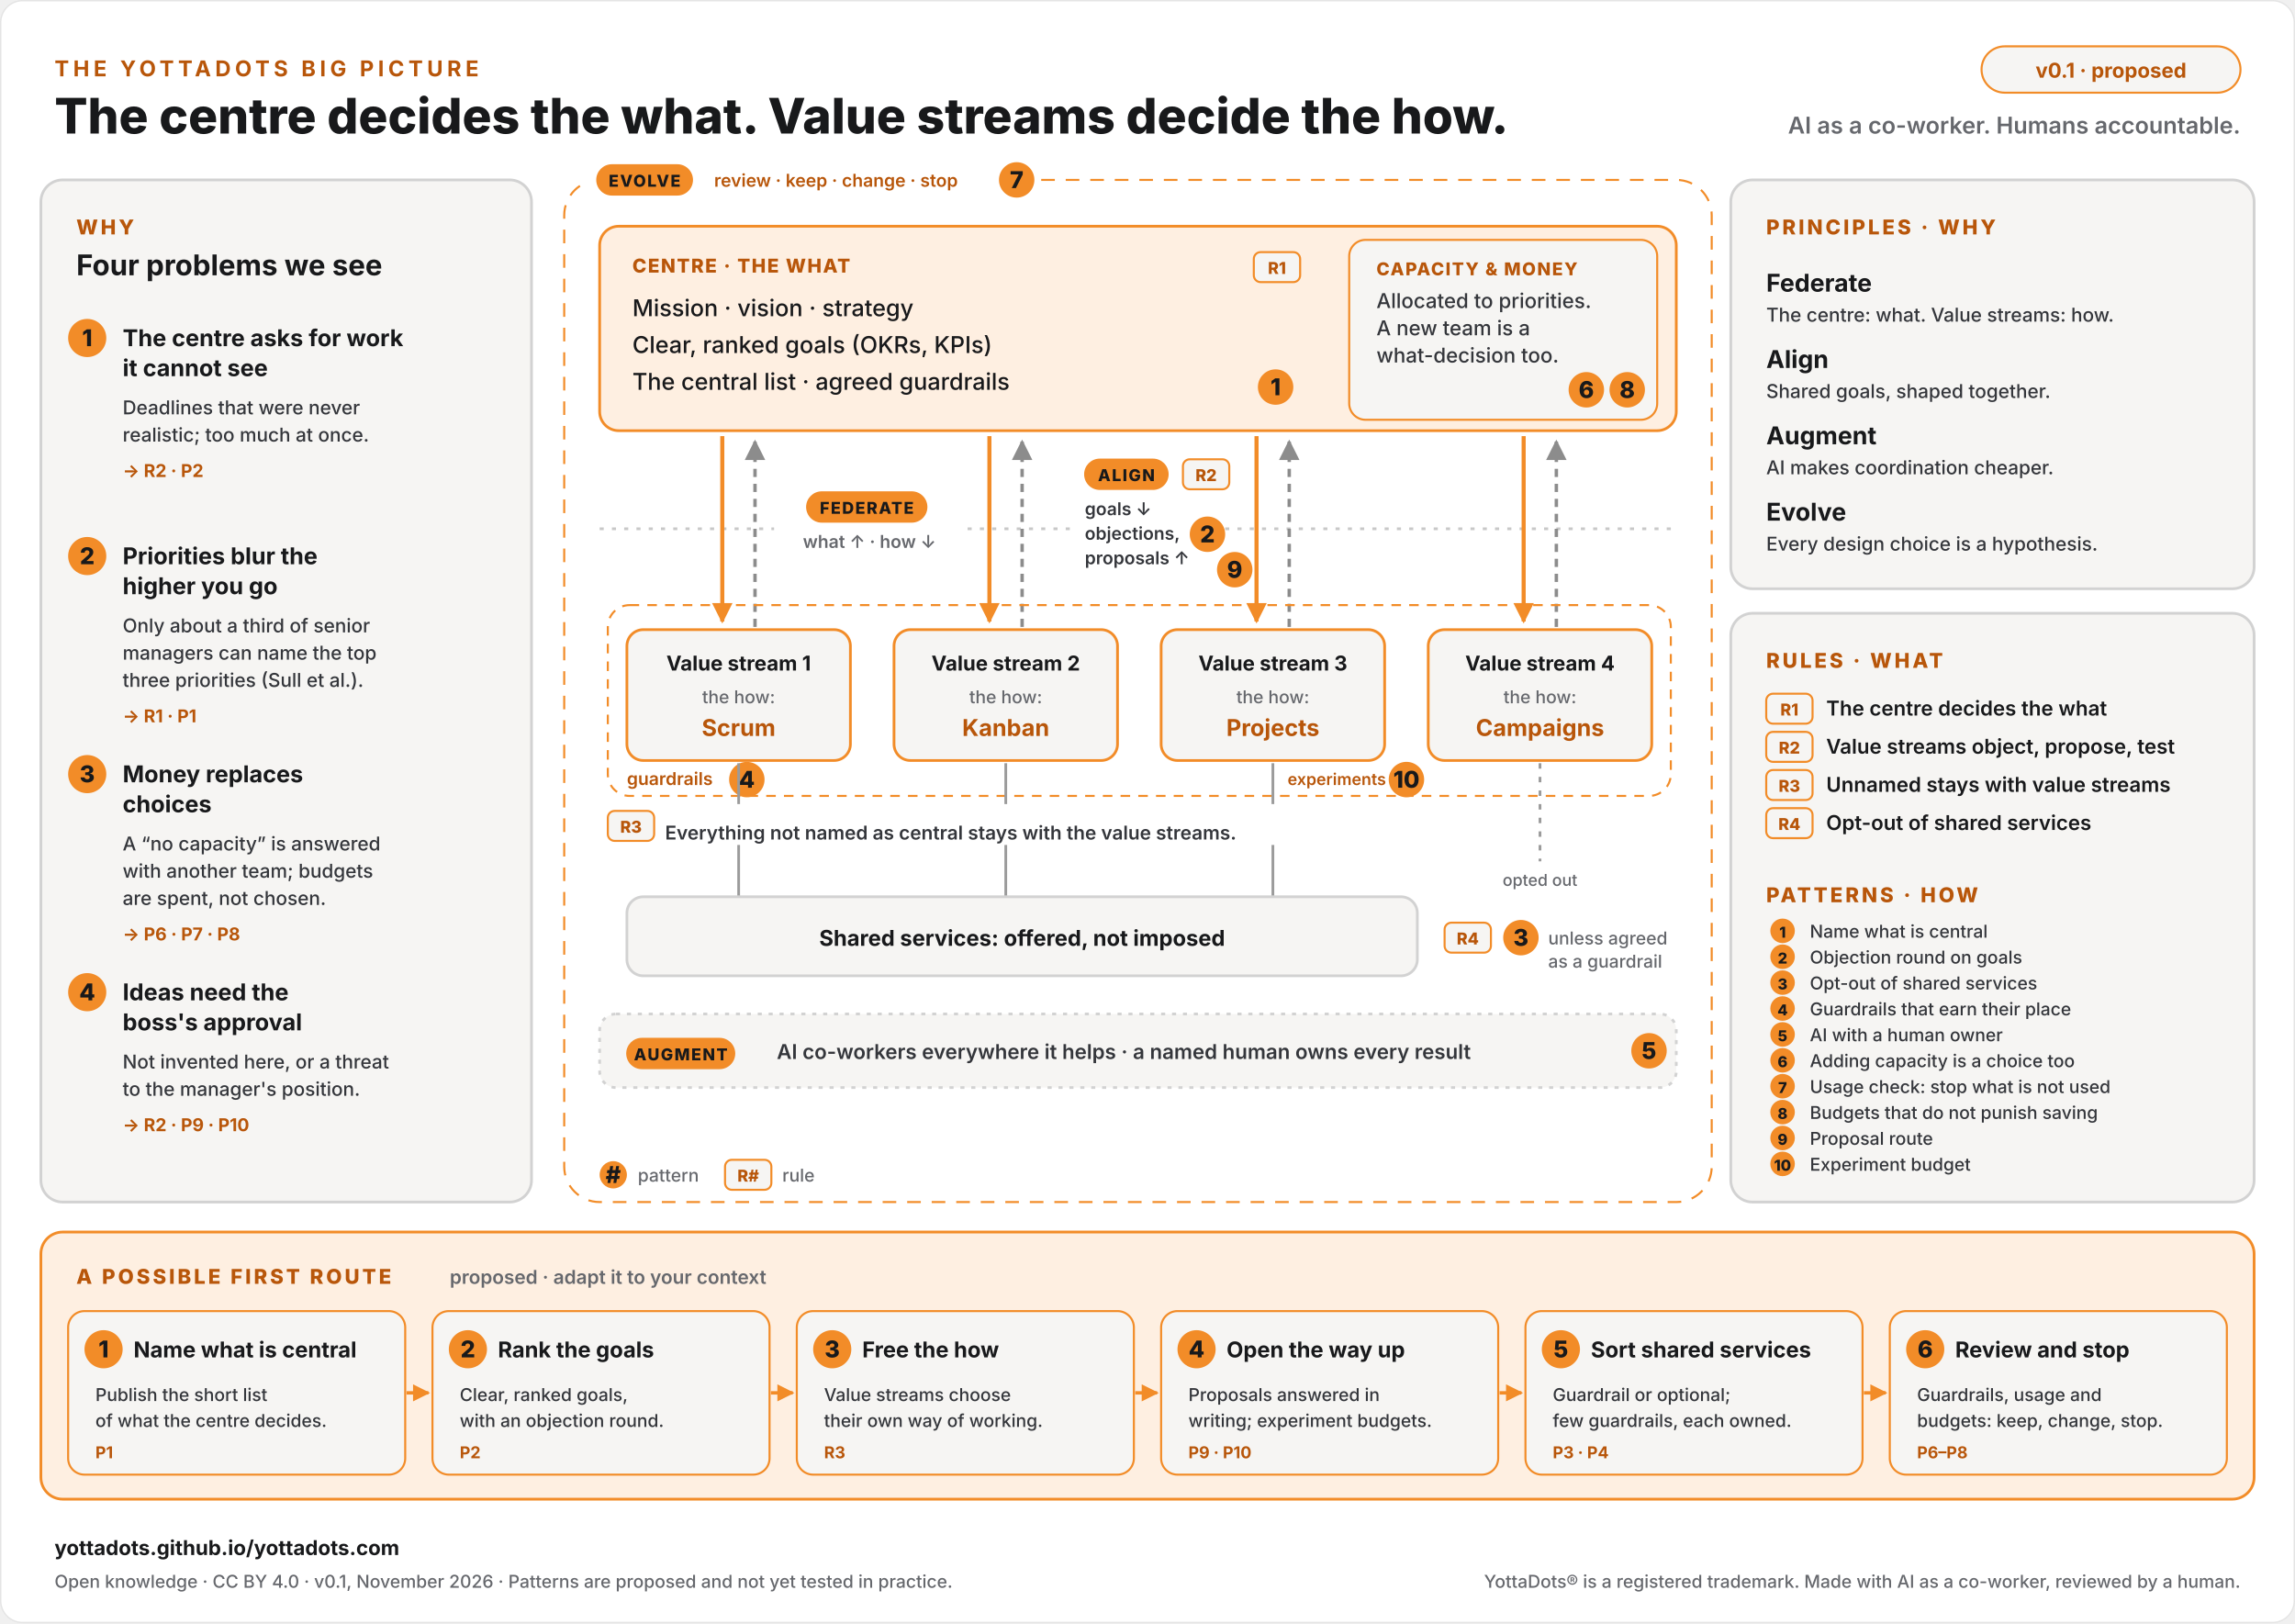
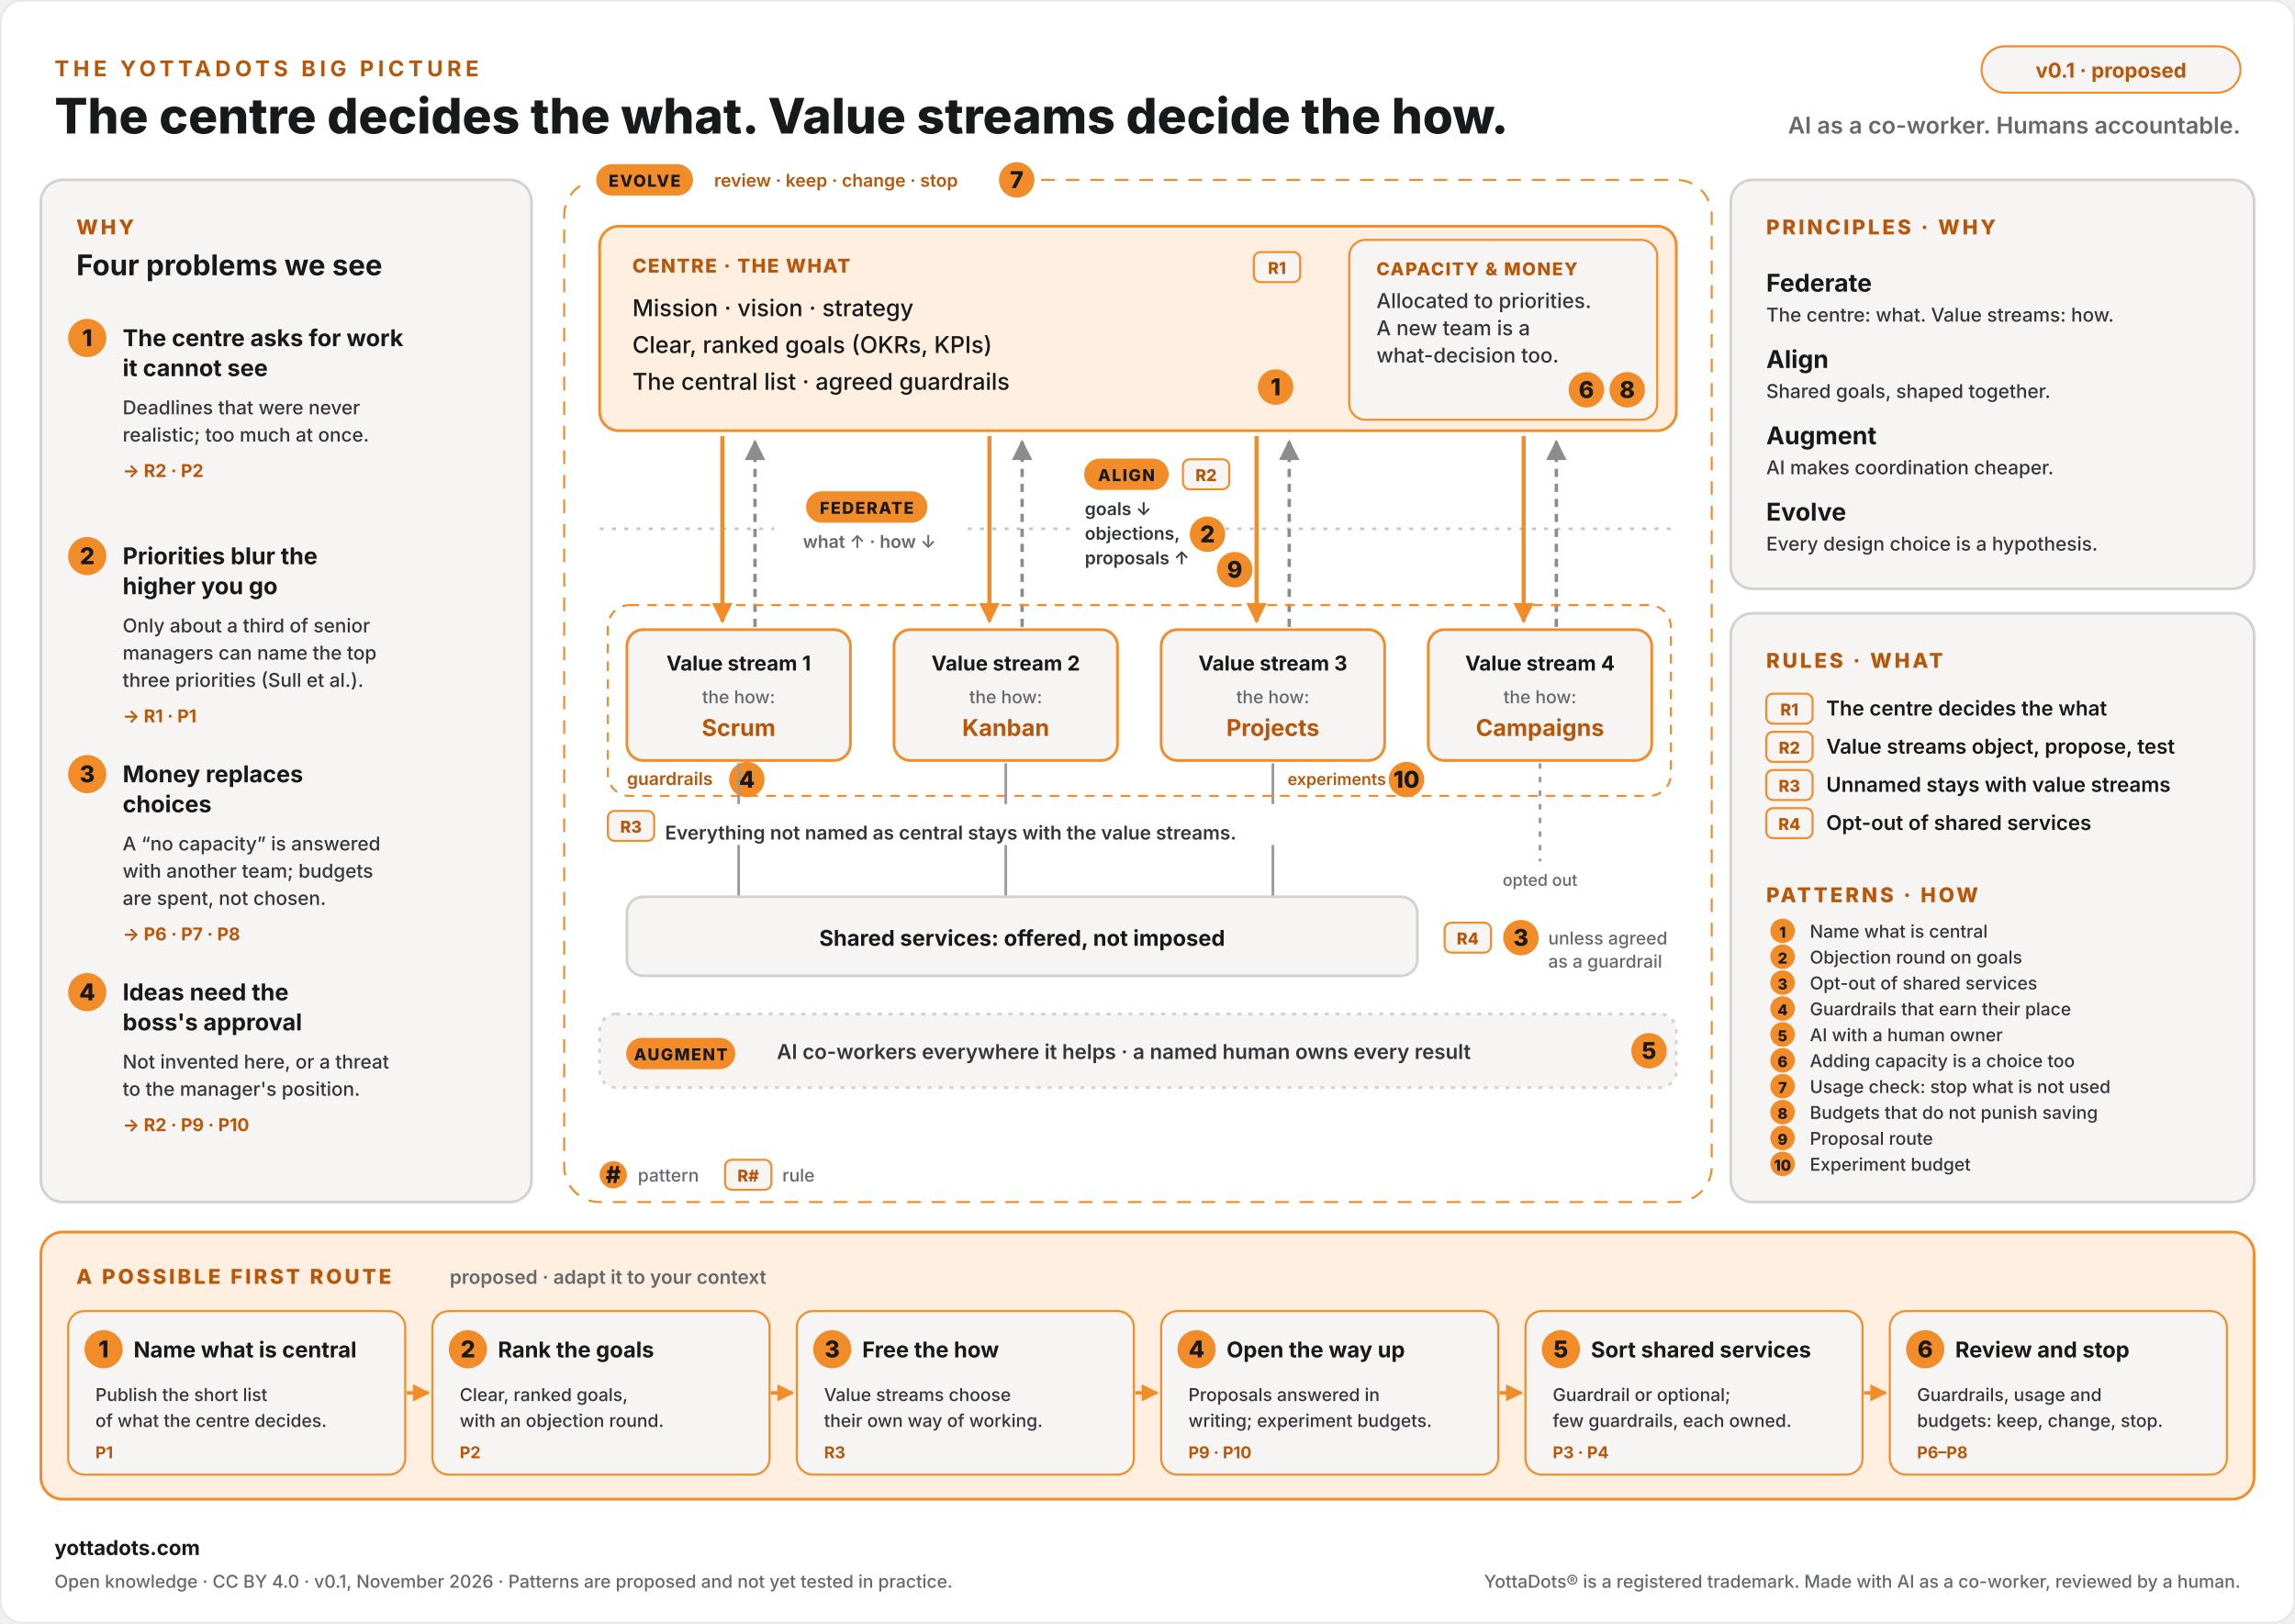
<svg xmlns="http://www.w3.org/2000/svg" viewBox="0 0 1684 1191" width="1684" height="1191" role="img" aria-labelledby="t d" font-family="Inter, ui-sans-serif, system-ui, -apple-system, 'Segoe UI', sans-serif">
  <defs>
    <marker id="arr" viewBox="0 0 10 10" refX="9" refY="5" markerWidth="6" markerHeight="6" orient="auto">
      <path d="M0,0 L10,5 L0,10 z" fill="#8c8c8c" />
    </marker>
    <marker id="arrO" viewBox="0 0 10 10" refX="9" refY="5" markerWidth="5" markerHeight="5" orient="auto">
      <path d="M0,0 L10,5 L0,10 z" fill="#f28c28" />
    </marker>
  </defs>
  <rect x="0.5" y="0.5" width="1683" height="1190" rx="16" fill="#ffffff" stroke="#e4e4e4" />
  <text x="40" y="56" font-size="16" fill="#b8560a" font-weight="700" text-anchor="start" letter-spacing="3">THE YOTTADOTS BIG PICTURE</text>
  <text x="40" y="98" font-size="36" fill="#18191b" font-weight="800" text-anchor="start">The centre decides the what. Value streams decide the how.</text>
  <rect x="1454" y="34" width="190" height="34" rx="17" fill="#f6f5f3" stroke="#f28c28" stroke-width="1.5" />
  <text x="1549" y="57" font-size="15" fill="#b8560a" font-weight="700" text-anchor="middle">v0.1 · proposed</text>
  <text x="1644" y="98" font-size="17" fill="#66686d" font-weight="600" text-anchor="end">AI as a co-worker. Humans accountable.</text>
  <rect x="30" y="132" width="360" height="750" rx="16" fill="#f6f5f3" stroke="#d2d2d2" stroke-width="2" />
  <text x="56" y="172" font-size="15" fill="#b8560a" font-weight="800" text-anchor="start" letter-spacing="2">WHY</text>
  <text x="56" y="202" font-size="21" fill="#18191b" font-weight="700" text-anchor="start">Four problems we see</text>
  <circle cx="64" cy="248" r="14" fill="#f28c28" />
  <text x="64" y="254" font-size="17" fill="#18191b" font-weight="800" text-anchor="middle">1</text>
  <text x="90" y="254" font-size="17" fill="#18191b" font-weight="700" text-anchor="start">The centre asks for work</text>
  <text x="90" y="276" font-size="17" fill="#18191b" font-weight="700" text-anchor="start">it cannot see</text>
  <text x="90" y="304" font-size="14" fill="#34363b" font-weight="500" text-anchor="start">Deadlines that were never</text>
  <text x="90" y="324" font-size="14" fill="#34363b" font-weight="500" text-anchor="start">realistic; too much at once.</text>
  <text x="90" y="350" font-size="13" fill="#b8560a" font-weight="700" text-anchor="start">→ R2 · P2</text>
  <circle cx="64" cy="408" r="14" fill="#f28c28" />
  <text x="64" y="414" font-size="17" fill="#18191b" font-weight="800" text-anchor="middle">2</text>
  <text x="90" y="414" font-size="17" fill="#18191b" font-weight="700" text-anchor="start">Priorities blur the</text>
  <text x="90" y="436" font-size="17" fill="#18191b" font-weight="700" text-anchor="start">higher you go</text>
  <text x="90" y="464" font-size="14" fill="#34363b" font-weight="500" text-anchor="start">Only about a third of senior</text>
  <text x="90" y="484" font-size="14" fill="#34363b" font-weight="500" text-anchor="start">managers can name the top</text>
  <text x="90" y="504" font-size="14" fill="#34363b" font-weight="500" text-anchor="start">three priorities (Sull et al.).</text>
  <text x="90" y="530" font-size="13" fill="#b8560a" font-weight="700" text-anchor="start">→ R1 · P1</text>
  <circle cx="64" cy="568" r="14" fill="#f28c28" />
  <text x="64" y="574" font-size="17" fill="#18191b" font-weight="800" text-anchor="middle">3</text>
  <text x="90" y="574" font-size="17" fill="#18191b" font-weight="700" text-anchor="start">Money replaces</text>
  <text x="90" y="596" font-size="17" fill="#18191b" font-weight="700" text-anchor="start">choices</text>
  <text x="90" y="624" font-size="14" fill="#34363b" font-weight="500" text-anchor="start">A “no capacity” is answered</text>
  <text x="90" y="644" font-size="14" fill="#34363b" font-weight="500" text-anchor="start">with another team; budgets</text>
  <text x="90" y="664" font-size="14" fill="#34363b" font-weight="500" text-anchor="start">are spent, not chosen.</text>
  <text x="90" y="690" font-size="13" fill="#b8560a" font-weight="700" text-anchor="start">→ P6 · P7 · P8</text>
  <circle cx="64" cy="728" r="14" fill="#f28c28" />
  <text x="64" y="734" font-size="17" fill="#18191b" font-weight="800" text-anchor="middle">4</text>
  <text x="90" y="734" font-size="17" fill="#18191b" font-weight="700" text-anchor="start">Ideas need the</text>
  <text x="90" y="756" font-size="17" fill="#18191b" font-weight="700" text-anchor="start">boss's approval</text>
  <text x="90" y="784" font-size="14" fill="#34363b" font-weight="500" text-anchor="start">Not invented here, or a threat</text>
  <text x="90" y="804" font-size="14" fill="#34363b" font-weight="500" text-anchor="start">to the manager's position.</text>
  <text x="90" y="830" font-size="13" fill="#b8560a" font-weight="700" text-anchor="start">→ R2 · P9 · P10</text>
  <rect x="414" y="132" width="842" height="750" rx="26" fill="none" stroke="#f28c28" stroke-width="1.5" stroke-dasharray="10 8" />
  <rect x="432" y="118" width="330" height="28" rx="6" fill="#ffffff" stroke="#ffffff" stroke-width="0" />
  <rect x="438" y="121" width="70" height="22" rx="11" fill="#f28c28" stroke="#f28c28" stroke-width="1" />
  <text x="473.0" y="137" font-size="12" fill="#18191b" font-weight="800" text-anchor="middle" letter-spacing="1">EVOLVE</text>
  <text x="524" y="137" font-size="13" fill="#b8560a" font-weight="600" text-anchor="start">review · keep · change · stop</text>
  <circle cx="746" cy="132" r="13" fill="#f28c28" />
  <text x="746" y="138" font-size="17" fill="#18191b" font-weight="800" text-anchor="middle">7</text>
  <rect x="440" y="166" width="790" height="150" rx="14" fill="rgba(242,140,40,0.14)" stroke="#f28c28" stroke-width="2" />
  <text x="464" y="200" font-size="14" fill="#b8560a" font-weight="800" text-anchor="start" letter-spacing="1">CENTRE · THE WHAT</text>
  <text x="464" y="232" font-size="17" fill="#18191b" font-weight="500" text-anchor="start">Mission · vision · strategy</text>
  <text x="464" y="259" font-size="17" fill="#18191b" font-weight="500" text-anchor="start">Clear, ranked goals (OKRs, KPIs)</text>
  <text x="464" y="286" font-size="17" fill="#18191b" font-weight="500" text-anchor="start">The central list · agreed guardrails</text>
  <rect x="920" y="185" width="34" height="22" rx="5" fill="#f6f5f3" stroke="#f28c28" stroke-width="1.5" />
  <text x="937" y="201" font-size="12" fill="#b8560a" font-weight="800" text-anchor="middle">R1</text>
  <circle cx="936" cy="284" r="13" fill="#f28c28" />
  <text x="936" y="290" font-size="17" fill="#18191b" font-weight="800" text-anchor="middle">1</text>
  <rect x="990" y="176" width="226" height="132" rx="12" fill="#f6f5f3" stroke="#f28c28" stroke-width="1.5" />
  <text x="1010" y="202" font-size="13" fill="#b8560a" font-weight="800" text-anchor="start" letter-spacing="1">CAPACITY &amp; MONEY</text>
  <text x="1010" y="226" font-size="15" fill="#34363b" font-weight="500" text-anchor="start">Allocated to priorities.</text>
  <text x="1010" y="246" font-size="15" fill="#34363b" font-weight="500" text-anchor="start">A new team is a</text>
  <text x="1010" y="266" font-size="15" fill="#34363b" font-weight="500" text-anchor="start">what-decision too.</text>
  <circle cx="1164" cy="286" r="13" fill="#f28c28" />
  <text x="1164" y="292" font-size="17" fill="#18191b" font-weight="800" text-anchor="middle">6</text>
  <circle cx="1194" cy="286" r="13" fill="#f28c28" />
  <text x="1194" y="292" font-size="17" fill="#18191b" font-weight="800" text-anchor="middle">8</text>
  <line x1="440" y1="388" x2="1230" y2="388" stroke="#c8c8c8" stroke-width="2" stroke-dasharray="3 6" />
  <rect x="568" y="358" width="140" height="64" rx="6" fill="#ffffff" stroke="#ffffff" stroke-width="0" />
  <rect x="592" y="361" width="88" height="22" rx="11" fill="#f28c28" stroke="#f28c28" stroke-width="1" />
  <text x="636.0" y="377" font-size="12" fill="#18191b" font-weight="800" text-anchor="middle" letter-spacing="1">FEDERATE</text>
  <text x="638" y="402" font-size="13" fill="#66686d" font-weight="600" text-anchor="middle">what ↑ · how ↓</text>
  <line x1="530" y1="320" x2="530" y2="456" stroke="#f28c28" stroke-width="3" marker-end="url(#arrO)" />
  <line x1="554" y1="460" x2="554" y2="324" stroke="#8c8c8c" stroke-width="2.5" marker-end="url(#arr)" stroke-dasharray="6 5" />
  <line x1="726" y1="320" x2="726" y2="456" stroke="#f28c28" stroke-width="3" marker-end="url(#arrO)" />
  <line x1="750" y1="460" x2="750" y2="324" stroke="#8c8c8c" stroke-width="2.5" marker-end="url(#arr)" stroke-dasharray="6 5" />
  <line x1="922" y1="320" x2="922" y2="456" stroke="#f28c28" stroke-width="3" marker-end="url(#arrO)" />
  <line x1="946" y1="460" x2="946" y2="324" stroke="#8c8c8c" stroke-width="2.5" marker-end="url(#arr)" stroke-dasharray="6 5" />
  <line x1="1118" y1="320" x2="1118" y2="456" stroke="#f28c28" stroke-width="3" marker-end="url(#arrO)" />
  <line x1="1142" y1="460" x2="1142" y2="324" stroke="#8c8c8c" stroke-width="2.5" marker-end="url(#arr)" stroke-dasharray="6 5" />
  <rect x="796" y="337" width="61" height="22" rx="11" fill="#f28c28" stroke="#f28c28" stroke-width="1" />
  <text x="826.5" y="353" font-size="12" fill="#18191b" font-weight="800" text-anchor="middle" letter-spacing="1">ALIGN</text>
  <rect x="790" y="365" width="86" height="56" rx="4" fill="#ffffff" stroke="#ffffff" stroke-width="0" />
  <text x="796" y="378" font-size="13" fill="#34363b" font-weight="600" text-anchor="start">goals ↓</text>
  <text x="796" y="396" font-size="13" fill="#34363b" font-weight="600" text-anchor="start">objections,</text>
  <text x="796" y="414" font-size="13" fill="#34363b" font-weight="600" text-anchor="start">proposals ↑</text>
  <rect x="868" y="337" width="34" height="22" rx="5" fill="#f6f5f3" stroke="#f28c28" stroke-width="1.5" />
  <text x="885" y="353" font-size="12" fill="#b8560a" font-weight="800" text-anchor="middle">R2</text>
  <circle cx="886" cy="392" r="13" fill="#f28c28" />
  <text x="886" y="398" font-size="17" fill="#18191b" font-weight="800" text-anchor="middle">2</text>
  <circle cx="906" cy="418" r="13" fill="#f28c28" />
  <text x="906" y="424" font-size="17" fill="#18191b" font-weight="800" text-anchor="middle">9</text>
  <rect x="446" y="444" width="780" height="140" rx="16" fill="none" stroke="#f28c28" stroke-width="1.5" stroke-dasharray="7 6" />
  <text x="460" y="576" font-size="13" fill="#b8560a" font-weight="600" text-anchor="start">guardrails</text>
  <circle cx="548" cy="572" r="13" fill="#f28c28" />
  <text x="548" y="578" font-size="17" fill="#18191b" font-weight="800" text-anchor="middle">4</text>
  <rect x="460" y="462" width="164" height="96" rx="12" fill="#f6f5f3" stroke="#f28c28" stroke-width="2" />
  <text x="542" y="492" font-size="15" fill="#18191b" font-weight="700" text-anchor="middle">Value stream 1</text>
  <text x="542" y="516" font-size="13" fill="#66686d" font-weight="500" text-anchor="middle">the how:</text>
  <text x="542" y="540" font-size="17" fill="#b8560a" font-weight="700" text-anchor="middle">Scrum</text>
  <rect x="656" y="462" width="164" height="96" rx="12" fill="#f6f5f3" stroke="#f28c28" stroke-width="2" />
  <text x="738" y="492" font-size="15" fill="#18191b" font-weight="700" text-anchor="middle">Value stream 2</text>
  <text x="738" y="516" font-size="13" fill="#66686d" font-weight="500" text-anchor="middle">the how:</text>
  <text x="738" y="540" font-size="17" fill="#b8560a" font-weight="700" text-anchor="middle">Kanban</text>
  <rect x="852" y="462" width="164" height="96" rx="12" fill="#f6f5f3" stroke="#f28c28" stroke-width="2" />
  <text x="934" y="492" font-size="15" fill="#18191b" font-weight="700" text-anchor="middle">Value stream 3</text>
  <text x="934" y="516" font-size="13" fill="#66686d" font-weight="500" text-anchor="middle">the how:</text>
  <text x="934" y="540" font-size="17" fill="#b8560a" font-weight="700" text-anchor="middle">Projects</text>
  <rect x="1048" y="462" width="164" height="96" rx="12" fill="#f6f5f3" stroke="#f28c28" stroke-width="2" />
  <text x="1130" y="492" font-size="15" fill="#18191b" font-weight="700" text-anchor="middle">Value stream 4</text>
  <text x="1130" y="516" font-size="13" fill="#66686d" font-weight="500" text-anchor="middle">the how:</text>
  <text x="1130" y="540" font-size="17" fill="#b8560a" font-weight="700" text-anchor="middle">Campaigns</text>
  <line x1="542" y1="560" x2="542" y2="658" stroke="#9b9b9b" stroke-width="2" />
  <line x1="738" y1="560" x2="738" y2="658" stroke="#9b9b9b" stroke-width="2" />
  <line x1="934" y1="560" x2="934" y2="658" stroke="#9b9b9b" stroke-width="2" />
  <line x1="1130" y1="560" x2="1130" y2="632" stroke="#9b9b9b" stroke-width="2" stroke-dasharray="4 6" />
  <text x="1130" y="650" font-size="12" fill="#66686d" font-weight="500" text-anchor="middle">opted out</text>
  <rect x="442" y="590" width="520" height="30" rx="6" fill="#ffffff" stroke="#ffffff" stroke-width="0" />
  <circle cx="1032" cy="572" r="13" fill="#f28c28" />
  <text x="1032" y="578" font-size="17" fill="#18191b" font-weight="800" text-anchor="middle">10</text>
  <text x="1017" y="576" font-size="12" fill="#b8560a" font-weight="600" text-anchor="end">experiments</text>
  <rect x="446" y="595" width="34" height="22" rx="5" fill="#f6f5f3" stroke="#f28c28" stroke-width="1.5" />
  <text x="463" y="611" font-size="12" fill="#b8560a" font-weight="800" text-anchor="middle">R3</text>
  <text x="488" y="616" font-size="14" fill="#34363b" font-weight="600" text-anchor="start">Everything not named as central stays with the value streams.</text>
  <rect x="460" y="658" width="580" height="58" rx="12" fill="#f6f5f3" stroke="#d2d2d2" stroke-width="2" />
  <text x="750" y="694" font-size="16" fill="#18191b" font-weight="700" text-anchor="middle">Shared services: offered, not imposed</text>
  <rect x="1060" y="677" width="34" height="22" rx="5" fill="#f6f5f3" stroke="#f28c28" stroke-width="1.5" />
  <text x="1077" y="693" font-size="12" fill="#b8560a" font-weight="800" text-anchor="middle">R4</text>
  <circle cx="1116" cy="688" r="13" fill="#f28c28" />
  <text x="1116" y="694" font-size="17" fill="#18191b" font-weight="800" text-anchor="middle">3</text>
  <text x="1136" y="693" font-size="13" fill="#66686d" font-weight="500" text-anchor="start">unless agreed</text>
  <text x="1136" y="710" font-size="13" fill="#66686d" font-weight="500" text-anchor="start">as a guardrail</text>
  <rect x="440" y="744" width="790" height="54" rx="12" fill="#f6f5f3" stroke="#d2d2d2" stroke-width="2" stroke-dasharray="3 5" />
  <rect x="460" y="762" width="79" height="22" rx="11" fill="#f28c28" stroke="#f28c28" stroke-width="1" />
  <text x="499.5" y="778" font-size="12" fill="#18191b" font-weight="800" text-anchor="middle" letter-spacing="1">AUGMENT</text>
  <text x="570" y="777" font-size="15" fill="#34363b" font-weight="600" text-anchor="start">AI co-workers everywhere it helps · a named human owns every result</text>
  <circle cx="1210" cy="771" r="13" fill="#f28c28" />
  <text x="1210" y="777" font-size="17" fill="#18191b" font-weight="800" text-anchor="middle">5</text>
  <circle cx="450" cy="862" r="10" fill="#f28c28" />
  <text x="450" y="868" font-size="17" fill="#18191b" font-weight="800" text-anchor="middle">#</text>
  <text x="468" y="867" font-size="13" fill="#66686d" font-weight="500" text-anchor="start">pattern</text>
  <rect x="532" y="851" width="34" height="22" rx="5" fill="#f6f5f3" stroke="#f28c28" stroke-width="1.5" />
  <text x="549" y="867" font-size="12" fill="#b8560a" font-weight="800" text-anchor="middle">R#</text>
  <text x="574" y="867" font-size="13" fill="#66686d" font-weight="500" text-anchor="start">rule</text>
  <rect x="1270" y="132" width="384" height="300" rx="16" fill="#f6f5f3" stroke="#d2d2d2" stroke-width="2" />
  <text x="1296" y="172" font-size="15" fill="#b8560a" font-weight="800" text-anchor="start" letter-spacing="2">PRINCIPLES · WHY</text>
  <text x="1296" y="214" font-size="18" fill="#18191b" font-weight="700" text-anchor="start">Federate</text>
  <text x="1296" y="236" font-size="14" fill="#34363b" font-weight="500" text-anchor="start">The centre: what. Value streams: how.</text>
  <text x="1296" y="270" font-size="18" fill="#18191b" font-weight="700" text-anchor="start">Align</text>
  <text x="1296" y="292" font-size="14" fill="#34363b" font-weight="500" text-anchor="start">Shared goals, shaped together.</text>
  <text x="1296" y="326" font-size="18" fill="#18191b" font-weight="700" text-anchor="start">Augment</text>
  <text x="1296" y="348" font-size="14" fill="#34363b" font-weight="500" text-anchor="start">AI makes coordination cheaper.</text>
  <text x="1296" y="382" font-size="18" fill="#18191b" font-weight="700" text-anchor="start">Evolve</text>
  <text x="1296" y="404" font-size="14" fill="#34363b" font-weight="500" text-anchor="start">Every design choice is a hypothesis.</text>
  <rect x="1270" y="450" width="384" height="432" rx="16" fill="#f6f5f3" stroke="#d2d2d2" stroke-width="2" />
  <text x="1296" y="490" font-size="15" fill="#b8560a" font-weight="800" text-anchor="start" letter-spacing="2">RULES · WHAT</text>
  <rect x="1296" y="509" width="34" height="22" rx="5" fill="#f6f5f3" stroke="#f28c28" stroke-width="1.5" />
  <text x="1313" y="525" font-size="12" fill="#b8560a" font-weight="800" text-anchor="middle">R1</text>
  <text x="1340" y="525" font-size="15" fill="#18191b" font-weight="600" text-anchor="start">The centre decides the what</text>
  <rect x="1296" y="537" width="34" height="22" rx="5" fill="#f6f5f3" stroke="#f28c28" stroke-width="1.5" />
  <text x="1313" y="553" font-size="12" fill="#b8560a" font-weight="800" text-anchor="middle">R2</text>
  <text x="1340" y="553" font-size="15" fill="#18191b" font-weight="600" text-anchor="start">Value streams object, propose, test</text>
  <rect x="1296" y="565" width="34" height="22" rx="5" fill="#f6f5f3" stroke="#f28c28" stroke-width="1.5" />
  <text x="1313" y="581" font-size="12" fill="#b8560a" font-weight="800" text-anchor="middle">R3</text>
  <text x="1340" y="581" font-size="15" fill="#18191b" font-weight="600" text-anchor="start">Unnamed stays with value streams</text>
  <rect x="1296" y="593" width="34" height="22" rx="5" fill="#f6f5f3" stroke="#f28c28" stroke-width="1.5" />
  <text x="1313" y="609" font-size="12" fill="#b8560a" font-weight="800" text-anchor="middle">R4</text>
  <text x="1340" y="609" font-size="15" fill="#18191b" font-weight="600" text-anchor="start">Opt-out of shared services</text>
  <text x="1296" y="662" font-size="15" fill="#b8560a" font-weight="800" text-anchor="start" letter-spacing="2">PATTERNS · HOW</text>
  <circle cx="1308" cy="683" r="9" fill="#f28c28" />
  <text x="1308" y="688" font-size="11" fill="#18191b" font-weight="800" text-anchor="middle">1</text>
  <text x="1328" y="688" font-size="13" fill="#34363b" font-weight="500" text-anchor="start">Name what is central</text>
  <circle cx="1308" cy="702" r="9" fill="#f28c28" />
  <text x="1308" y="707" font-size="11" fill="#18191b" font-weight="800" text-anchor="middle">2</text>
  <text x="1328" y="707" font-size="13" fill="#34363b" font-weight="500" text-anchor="start">Objection round on goals</text>
  <circle cx="1308" cy="721" r="9" fill="#f28c28" />
  <text x="1308" y="726" font-size="11" fill="#18191b" font-weight="800" text-anchor="middle">3</text>
  <text x="1328" y="726" font-size="13" fill="#34363b" font-weight="500" text-anchor="start">Opt-out of shared services</text>
  <circle cx="1308" cy="740" r="9" fill="#f28c28" />
  <text x="1308" y="745" font-size="11" fill="#18191b" font-weight="800" text-anchor="middle">4</text>
  <text x="1328" y="745" font-size="13" fill="#34363b" font-weight="500" text-anchor="start">Guardrails that earn their place</text>
  <circle cx="1308" cy="759" r="9" fill="#f28c28" />
  <text x="1308" y="764" font-size="11" fill="#18191b" font-weight="800" text-anchor="middle">5</text>
  <text x="1328" y="764" font-size="13" fill="#34363b" font-weight="500" text-anchor="start">AI with a human owner</text>
  <circle cx="1308" cy="778" r="9" fill="#f28c28" />
  <text x="1308" y="783" font-size="11" fill="#18191b" font-weight="800" text-anchor="middle">6</text>
  <text x="1328" y="783" font-size="13" fill="#34363b" font-weight="500" text-anchor="start">Adding capacity is a choice too</text>
  <circle cx="1308" cy="797" r="9" fill="#f28c28" />
  <text x="1308" y="802" font-size="11" fill="#18191b" font-weight="800" text-anchor="middle">7</text>
  <text x="1328" y="802" font-size="13" fill="#34363b" font-weight="500" text-anchor="start">Usage check: stop what is not used</text>
  <circle cx="1308" cy="816" r="9" fill="#f28c28" />
  <text x="1308" y="821" font-size="11" fill="#18191b" font-weight="800" text-anchor="middle">8</text>
  <text x="1328" y="821" font-size="13" fill="#34363b" font-weight="500" text-anchor="start">Budgets that do not punish saving</text>
  <circle cx="1308" cy="835" r="9" fill="#f28c28" />
  <text x="1308" y="840" font-size="11" fill="#18191b" font-weight="800" text-anchor="middle">9</text>
  <text x="1328" y="840" font-size="13" fill="#34363b" font-weight="500" text-anchor="start">Proposal route</text>
  <circle cx="1308" cy="854" r="9" fill="#f28c28" />
  <text x="1308" y="859" font-size="11" fill="#18191b" font-weight="800" text-anchor="middle">10</text>
  <text x="1328" y="859" font-size="13" fill="#34363b" font-weight="500" text-anchor="start">Experiment budget</text>
  <rect x="30" y="904" width="1624" height="196" rx="16" fill="rgba(242,140,40,0.14)" stroke="#f28c28" stroke-width="2" />
  <text x="56" y="942" font-size="15" fill="#b8560a" font-weight="800" text-anchor="start" letter-spacing="2">A POSSIBLE FIRST ROUTE</text>
  <text x="330" y="942" font-size="14" fill="#66686d" font-weight="600" text-anchor="start">proposed · adapt it to your context</text>
  <rect x="50.0" y="962" width="247.333" height="120" rx="12" fill="#f6f5f3" stroke="#f28c28" stroke-width="1.5" />
  <circle cx="76.0" cy="990" r="14" fill="#f28c28" />
  <text x="76.0" y="996" font-size="17" fill="#18191b" font-weight="800" text-anchor="middle">1</text>
  <text x="98.0" y="996" font-size="16" fill="#18191b" font-weight="700" text-anchor="start">Name what is central</text>
  <text x="70.0" y="1028" font-size="13" fill="#34363b" font-weight="500" text-anchor="start">Publish the short list</text>
  <text x="70.0" y="1047" font-size="13" fill="#34363b" font-weight="500" text-anchor="start">of what the centre decides.</text>
  <text x="70.0" y="1070" font-size="12" fill="#b8560a" font-weight="700" text-anchor="start">P1</text>
  <line x1="298.333" y1="1022" x2="314.333" y2="1022" stroke="#f28c28" stroke-width="2.5" marker-end="url(#arrO)" />
  <rect x="317.333" y="962" width="247.333" height="120" rx="12" fill="#f6f5f3" stroke="#f28c28" stroke-width="1.5" />
  <circle cx="343.333" cy="990" r="14" fill="#f28c28" />
  <text x="343.333" y="996" font-size="17" fill="#18191b" font-weight="800" text-anchor="middle">2</text>
  <text x="365.333" y="996" font-size="16" fill="#18191b" font-weight="700" text-anchor="start">Rank the goals</text>
  <text x="337.333" y="1028" font-size="13" fill="#34363b" font-weight="500" text-anchor="start">Clear, ranked goals,</text>
  <text x="337.333" y="1047" font-size="13" fill="#34363b" font-weight="500" text-anchor="start">with an objection round.</text>
  <text x="337.333" y="1070" font-size="12" fill="#b8560a" font-weight="700" text-anchor="start">P2</text>
  <line x1="565.667" y1="1022" x2="581.667" y2="1022" stroke="#f28c28" stroke-width="2.5" marker-end="url(#arrO)" />
  <rect x="584.667" y="962" width="247.333" height="120" rx="12" fill="#f6f5f3" stroke="#f28c28" stroke-width="1.5" />
  <circle cx="610.667" cy="990" r="14" fill="#f28c28" />
  <text x="610.667" y="996" font-size="17" fill="#18191b" font-weight="800" text-anchor="middle">3</text>
  <text x="632.667" y="996" font-size="16" fill="#18191b" font-weight="700" text-anchor="start">Free the how</text>
  <text x="604.667" y="1028" font-size="13" fill="#34363b" font-weight="500" text-anchor="start">Value streams choose</text>
  <text x="604.667" y="1047" font-size="13" fill="#34363b" font-weight="500" text-anchor="start">their own way of working.</text>
  <text x="604.667" y="1070" font-size="12" fill="#b8560a" font-weight="700" text-anchor="start">R3</text>
  <line x1="833" y1="1022" x2="849" y2="1022" stroke="#f28c28" stroke-width="2.5" marker-end="url(#arrO)" />
  <rect x="852" y="962" width="247.333" height="120" rx="12" fill="#f6f5f3" stroke="#f28c28" stroke-width="1.5" />
  <circle cx="878" cy="990" r="14" fill="#f28c28" />
  <text x="878" y="996" font-size="17" fill="#18191b" font-weight="800" text-anchor="middle">4</text>
  <text x="900" y="996" font-size="16" fill="#18191b" font-weight="700" text-anchor="start">Open the way up</text>
  <text x="872" y="1028" font-size="13" fill="#34363b" font-weight="500" text-anchor="start">Proposals answered in</text>
  <text x="872" y="1047" font-size="13" fill="#34363b" font-weight="500" text-anchor="start">writing; experiment budgets.</text>
  <text x="872" y="1070" font-size="12" fill="#b8560a" font-weight="700" text-anchor="start">P9 · P10</text>
  <line x1="1100.333" y1="1022" x2="1116.333" y2="1022" stroke="#f28c28" stroke-width="2.5" marker-end="url(#arrO)" />
  <rect x="1119.333" y="962" width="247.333" height="120" rx="12" fill="#f6f5f3" stroke="#f28c28" stroke-width="1.5" />
  <circle cx="1145.333" cy="990" r="14" fill="#f28c28" />
  <text x="1145.333" y="996" font-size="17" fill="#18191b" font-weight="800" text-anchor="middle">5</text>
  <text x="1167.333" y="996" font-size="16" fill="#18191b" font-weight="700" text-anchor="start">Sort shared services</text>
  <text x="1139.333" y="1028" font-size="13" fill="#34363b" font-weight="500" text-anchor="start">Guardrail or optional;</text>
  <text x="1139.333" y="1047" font-size="13" fill="#34363b" font-weight="500" text-anchor="start">few guardrails, each owned.</text>
  <text x="1139.333" y="1070" font-size="12" fill="#b8560a" font-weight="700" text-anchor="start">P3 · P4</text>
  <line x1="1367.667" y1="1022" x2="1383.667" y2="1022" stroke="#f28c28" stroke-width="2.5" marker-end="url(#arrO)" />
  <rect x="1386.667" y="962" width="247.333" height="120" rx="12" fill="#f6f5f3" stroke="#f28c28" stroke-width="1.5" />
  <circle cx="1412.667" cy="990" r="14" fill="#f28c28" />
  <text x="1412.667" y="996" font-size="17" fill="#18191b" font-weight="800" text-anchor="middle">6</text>
  <text x="1434.667" y="996" font-size="16" fill="#18191b" font-weight="700" text-anchor="start">Review and stop</text>
  <text x="1406.667" y="1028" font-size="13" fill="#34363b" font-weight="500" text-anchor="start">Guardrails, usage and</text>
  <text x="1406.667" y="1047" font-size="13" fill="#34363b" font-weight="500" text-anchor="start">budgets: keep, change, stop.</text>
  <text x="1406.667" y="1070" font-size="12" fill="#b8560a" font-weight="700" text-anchor="start">P6–P8</text>
-   <text x="40" y="1141" font-size="15" fill="#18191b" font-weight="700" text-anchor="start">yottadots.github.io/yottadots.com</text>
+   <text x="40" y="1141" font-size="15" fill="#18191b" font-weight="700" text-anchor="start">yottadots.com</text>
  <text x="40" y="1165" font-size="13" fill="#66686d" font-weight="500" text-anchor="start">Open knowledge · CC BY 4.0 · v0.1, November 2026 · Patterns are proposed and not yet tested in practice.</text>
  <text x="1644" y="1165" font-size="13" fill="#66686d" font-weight="500" text-anchor="end">YottaDots® is a registered trademark. Made with AI as a co-worker, reviewed by a human.</text>
</svg>
